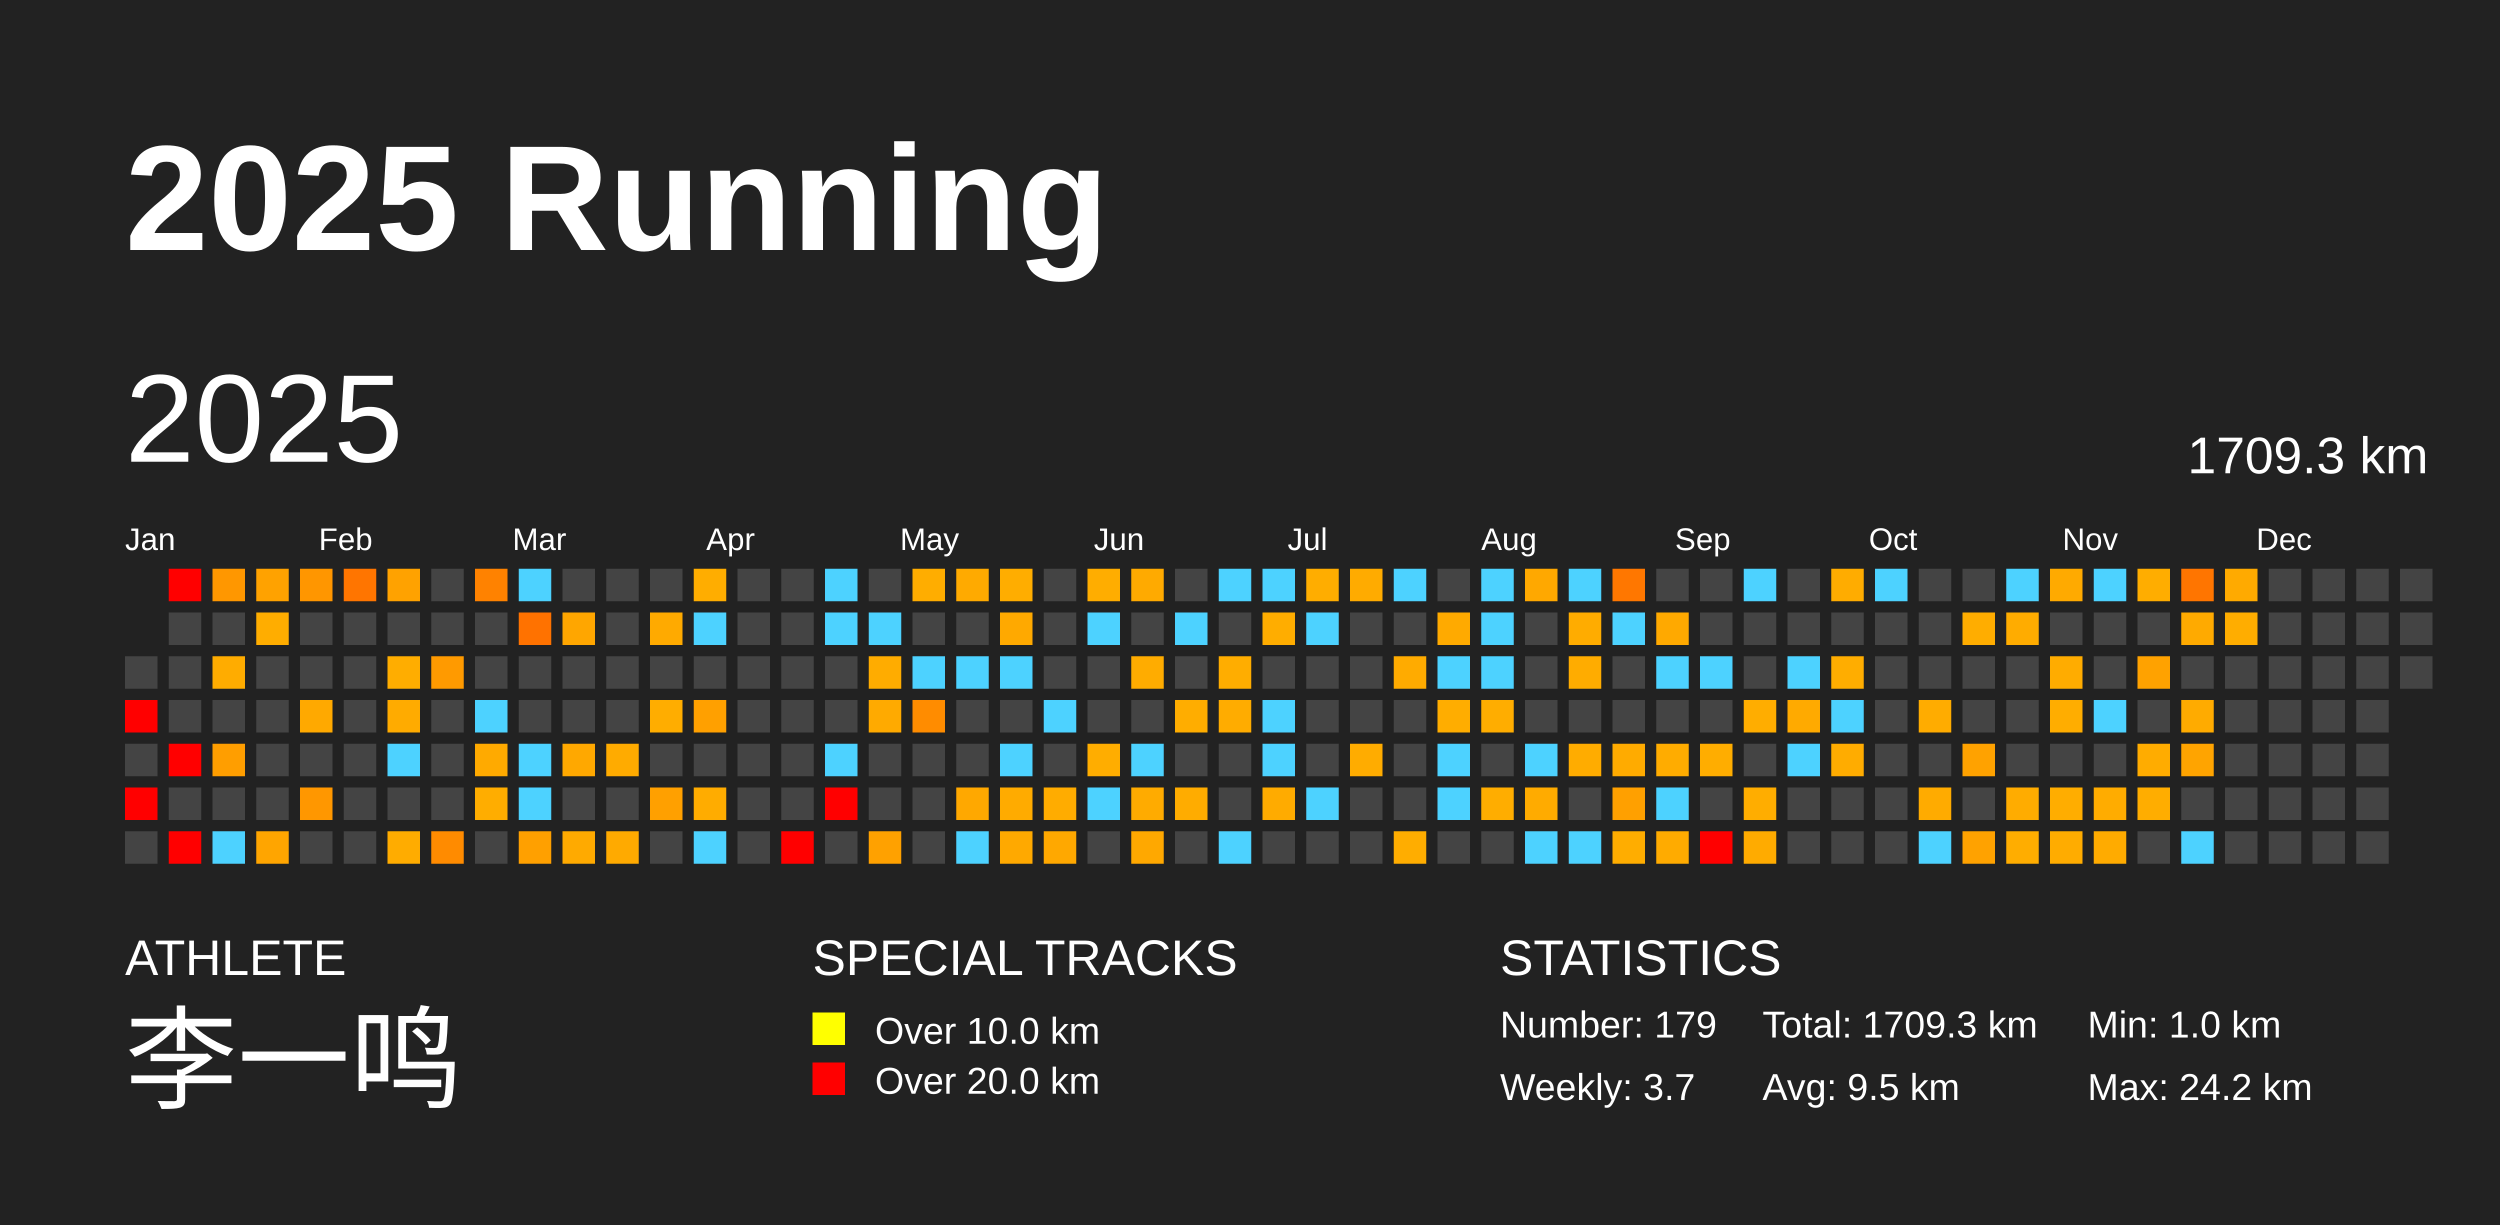
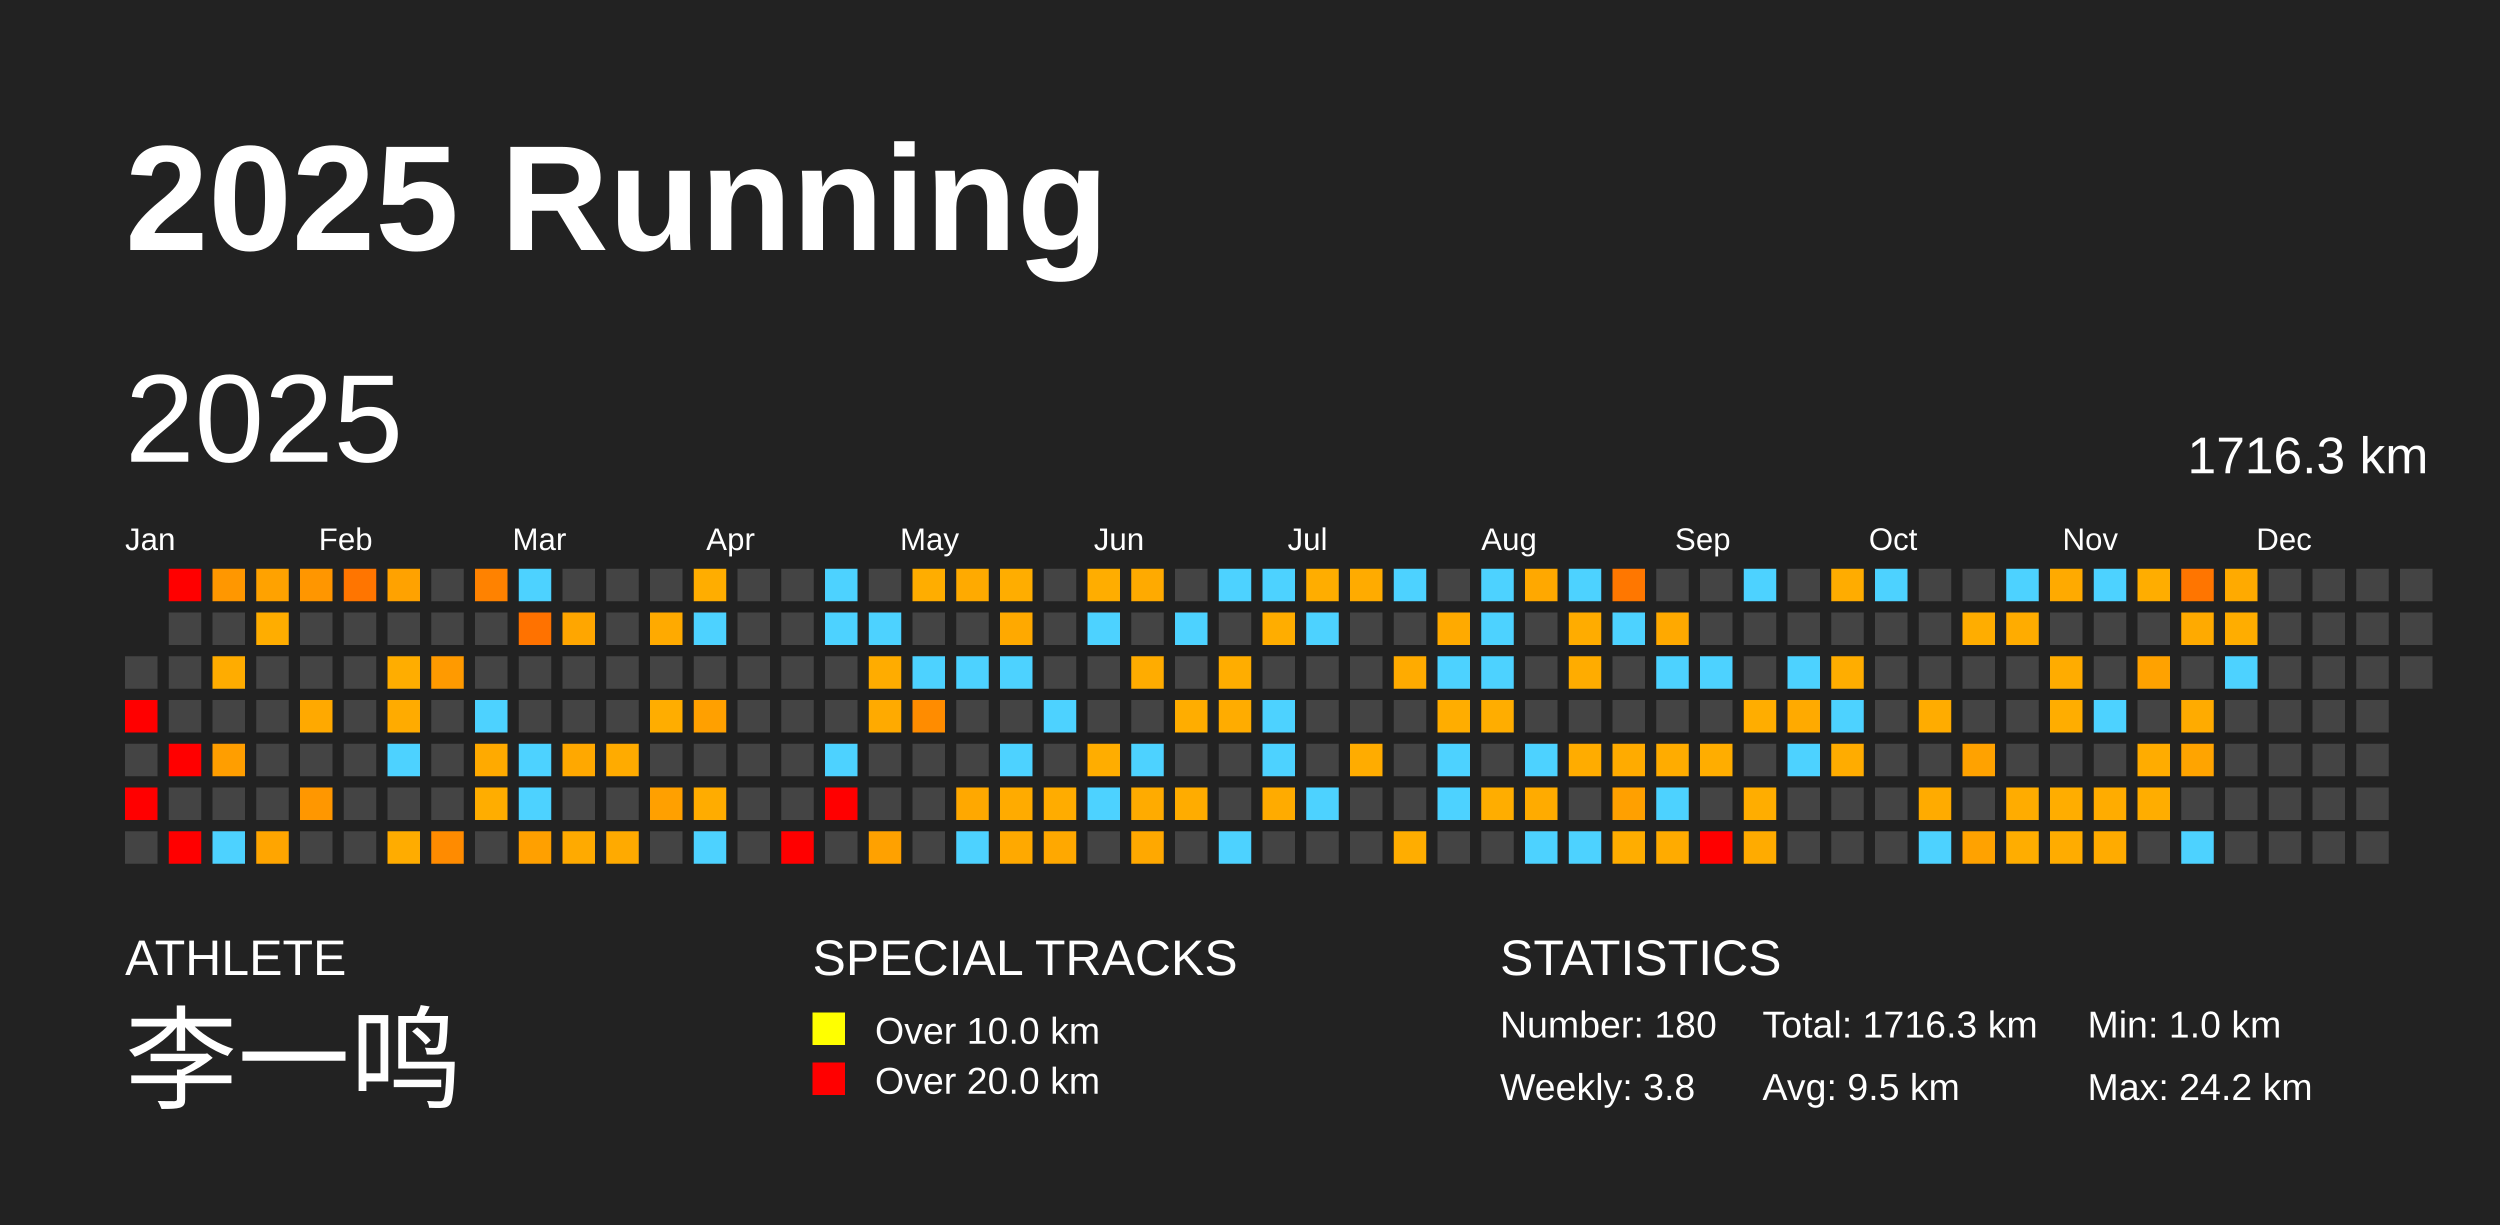
<svg xmlns="http://www.w3.org/2000/svg" baseProfile="full" height="98mm" version="1.1" viewBox="0,0,200,98" width="200mm">
  <defs />
  <rect fill="#222222" height="98" width="200" x="0" y="0" />
  <text fill="#FFFFFF" style="font-size:12px; font-family:Arial; font-weight:bold;" x="10" y="20">2025 Running</text>
  <text fill="#FFFFFF" style="font-size:4px; font-family:Arial" x="10" y="78">ATHLETE</text>
  <text fill="#FFFFFF" style="font-size:9px; font-family:Arial" x="10" y="88">李一鸣</text>
  <text fill="#FFFFFF" style="font-size:4px; font-family:Arial" x="65" y="78">SPECIAL TRACKS</text>
  <rect fill="yellow" height="2.6" width="2.6" x="65" y="81" />
  <text fill="#FFFFFF" style="font-size:3px; font-family:Arial" x="70" y="83.5">Over 10.0 km</text>
  <rect fill="red" height="2.6" width="2.6" x="65" y="85" />
  <text fill="#FFFFFF" style="font-size:3px; font-family:Arial" x="70" y="87.5">Over 20.0 km</text>
  <text fill="#FFFFFF" style="font-size:4px; font-family:Arial" x="120" y="78">STATISTICS</text>
-   <text fill="#FFFFFF" style="font-size:3px; font-family:Arial" x="120" y="83">Number: 179</text>
-   <text fill="#FFFFFF" style="font-size:3px; font-family:Arial" x="120" y="88">Weekly: 3.7</text>
-   <text fill="#FFFFFF" style="font-size:3px; font-family:Arial" x="141" y="83">Total: 1709.3 km</text>
+   <text fill="#FFFFFF" style="font-size:3px; font-family:Arial" x="120" y="83">Number: 180</text>
+   <text fill="#FFFFFF" style="font-size:3px; font-family:Arial" x="120" y="88">Weekly: 3.8</text>
+   <text fill="#FFFFFF" style="font-size:3px; font-family:Arial" x="141" y="83">Total: 1716.3 km</text>
  <text fill="#FFFFFF" style="font-size:3px; font-family:Arial" x="141" y="88">Avg: 9.5 km</text>
  <text fill="#FFFFFF" style="font-size:3px; font-family:Arial" x="167" y="83">Min: 1.0 km</text>
  <text fill="#FFFFFF" style="font-size:3px; font-family:Arial" x="167" y="88">Max: 24.2 km</text>
  <text dominant-baseline="hanging" fill="#FFFFFF" style="font-size:10.0px; font-family:Arial;" x="10" y="30">2025</text>
-   <text dominant-baseline="hanging" fill="#FFFFFF" style="font-size:4.125px; font-family:Arial;" x="175" y="35">1709.3 km</text>
+   <text dominant-baseline="hanging" fill="#FFFFFF" style="font-size:4.125px; font-family:Arial;" x="175" y="35">1716.3 km</text>
  <text fill="#FFFFFF" style="font-size:2.5px; font-family:Arial" x="10.0" y="44">Jan</text>
  <text fill="#FFFFFF" style="font-size:2.5px; font-family:Arial" x="25.5" y="44">Feb</text>
  <text fill="#FFFFFF" style="font-size:2.5px; font-family:Arial" x="41.0" y="44">Mar</text>
  <text fill="#FFFFFF" style="font-size:2.5px; font-family:Arial" x="56.5" y="44">Apr</text>
  <text fill="#FFFFFF" style="font-size:2.5px; font-family:Arial" x="72.0" y="44">May</text>
  <text fill="#FFFFFF" style="font-size:2.5px; font-family:Arial" x="87.5" y="44">Jun</text>
  <text fill="#FFFFFF" style="font-size:2.5px; font-family:Arial" x="103.0" y="44">Jul</text>
  <text fill="#FFFFFF" style="font-size:2.5px; font-family:Arial" x="118.5" y="44">Aug</text>
  <text fill="#FFFFFF" style="font-size:2.5px; font-family:Arial" x="134.0" y="44">Sep</text>
  <text fill="#FFFFFF" style="font-size:2.5px; font-family:Arial" x="149.5" y="44">Oct</text>
  <text fill="#FFFFFF" style="font-size:2.5px; font-family:Arial" x="165.0" y="44">Nov</text>
  <text fill="#FFFFFF" style="font-size:2.5px; font-family:Arial" x="180.5" y="44">Dec</text>
  <rect fill="#444444" height="2.6" width="2.6" x="10.0" y="52.5" />
  <rect fill="red" height="2.6" width="2.6" x="10.0" y="56.0" />
  <rect fill="#444444" height="2.6" width="2.6" x="10.0" y="59.5" />
  <rect fill="red" height="2.6" width="2.6" x="10.0" y="63.0" />
  <rect fill="#444444" height="2.6" width="2.6" x="10.0" y="66.5" />
  <rect fill="red" height="2.6" width="2.6" x="13.5" y="45.5" />
  <rect fill="#444444" height="2.6" width="2.6" x="13.5" y="49.0" />
  <rect fill="#444444" height="2.6" width="2.6" x="13.5" y="52.5" />
  <rect fill="#444444" height="2.6" width="2.6" x="13.5" y="56.0" />
  <rect fill="red" height="2.6" width="2.6" x="13.5" y="59.5" />
  <rect fill="#444444" height="2.6" width="2.6" x="13.5" y="63.0" />
  <rect fill="red" height="2.6" width="2.6" x="13.5" y="66.5" />
  <rect fill="#ff9700" height="2.6" width="2.6" x="17.0" y="45.5" />
  <rect fill="#444444" height="2.6" width="2.6" x="17.0" y="49.0" />
  <rect fill="#ffac00" height="2.6" width="2.6" x="17.0" y="52.5" />
  <rect fill="#444444" height="2.6" width="2.6" x="17.0" y="56.0" />
  <rect fill="#ff9e00" height="2.6" width="2.6" x="17.0" y="59.5" />
  <rect fill="#444444" height="2.6" width="2.6" x="17.0" y="63.0" />
  <rect fill="#4dd2ff" height="2.6" width="2.6" x="17.0" y="66.5" />
  <rect fill="#ffa200" height="2.6" width="2.6" x="20.5" y="45.5" />
  <rect fill="#ffad00" height="2.6" width="2.6" x="20.5" y="49.0" />
  <rect fill="#444444" height="2.6" width="2.6" x="20.5" y="52.5" />
  <rect fill="#444444" height="2.6" width="2.6" x="20.5" y="56.0" />
  <rect fill="#444444" height="2.6" width="2.6" x="20.5" y="59.5" />
  <rect fill="#444444" height="2.6" width="2.6" x="20.5" y="63.0" />
  <rect fill="#ffa500" height="2.6" width="2.6" x="20.5" y="66.5" />
  <rect fill="#ff9600" height="2.6" width="2.6" x="24.0" y="45.5" />
  <rect fill="#444444" height="2.6" width="2.6" x="24.0" y="49.0" />
  <rect fill="#444444" height="2.6" width="2.6" x="24.0" y="52.5" />
  <rect fill="#ffa900" height="2.6" width="2.6" x="24.0" y="56.0" />
  <rect fill="#444444" height="2.6" width="2.6" x="24.0" y="59.5" />
  <rect fill="#ff9700" height="2.6" width="2.6" x="24.0" y="63.0" />
  <rect fill="#444444" height="2.6" width="2.6" x="24.0" y="66.5" />
  <rect fill="#ff7500" height="2.6" width="2.6" x="27.5" y="45.5" />
  <rect fill="#444444" height="2.6" width="2.6" x="27.5" y="49.0" />
  <rect fill="#444444" height="2.6" width="2.6" x="27.5" y="52.5" />
  <rect fill="#444444" height="2.6" width="2.6" x="27.5" y="56.0" />
  <rect fill="#444444" height="2.6" width="2.6" x="27.5" y="59.5" />
  <rect fill="#444444" height="2.6" width="2.6" x="27.5" y="63.0" />
  <rect fill="#444444" height="2.6" width="2.6" x="27.5" y="66.5" />
  <rect fill="#ffa200" height="2.6" width="2.6" x="31.0" y="45.5" />
  <rect fill="#444444" height="2.6" width="2.6" x="31.0" y="49.0" />
  <rect fill="#ffad00" height="2.6" width="2.6" x="31.0" y="52.5" />
  <rect fill="#ffab00" height="2.6" width="2.6" x="31.0" y="56.0" />
  <rect fill="#4dd2ff" height="2.6" width="2.6" x="31.0" y="59.5" />
  <rect fill="#444444" height="2.6" width="2.6" x="31.0" y="63.0" />
  <rect fill="#ffac00" height="2.6" width="2.6" x="31.0" y="66.5" />
  <rect fill="#444444" height="2.6" width="2.6" x="34.5" y="45.5" />
  <rect fill="#444444" height="2.6" width="2.6" x="34.5" y="49.0" />
  <rect fill="#ff9a00" height="2.6" width="2.6" x="34.5" y="52.5" />
  <rect fill="#444444" height="2.6" width="2.6" x="34.5" y="56.0" />
  <rect fill="#444444" height="2.6" width="2.6" x="34.5" y="59.5" />
  <rect fill="#444444" height="2.6" width="2.6" x="34.5" y="63.0" />
  <rect fill="#ff8b00" height="2.6" width="2.6" x="34.5" y="66.5" />
  <rect fill="#ff8200" height="2.6" width="2.6" x="38.0" y="45.5" />
  <rect fill="#444444" height="2.6" width="2.6" x="38.0" y="49.0" />
  <rect fill="#444444" height="2.6" width="2.6" x="38.0" y="52.5" />
  <rect fill="#4dd2ff" height="2.6" width="2.6" x="38.0" y="56.0" />
  <rect fill="#ffaa00" height="2.6" width="2.6" x="38.0" y="59.5" />
  <rect fill="#ffad00" height="2.6" width="2.6" x="38.0" y="63.0" />
  <rect fill="#444444" height="2.6" width="2.6" x="38.0" y="66.5" />
  <rect fill="#4dd2ff" height="2.6" width="2.6" x="41.5" y="45.5" />
  <rect fill="#ff7200" height="2.6" width="2.6" x="41.5" y="49.0" />
  <rect fill="#444444" height="2.6" width="2.6" x="41.5" y="52.5" />
  <rect fill="#444444" height="2.6" width="2.6" x="41.5" y="56.0" />
  <rect fill="#4dd2ff" height="2.6" width="2.6" x="41.5" y="59.5" />
  <rect fill="#4dd2ff" height="2.6" width="2.6" x="41.5" y="63.0" />
  <rect fill="#ffa000" height="2.6" width="2.6" x="41.5" y="66.5" />
  <rect fill="#444444" height="2.6" width="2.6" x="45.0" y="45.5" />
  <rect fill="#ffa600" height="2.6" width="2.6" x="45.0" y="49.0" />
  <rect fill="#444444" height="2.6" width="2.6" x="45.0" y="52.5" />
  <rect fill="#444444" height="2.6" width="2.6" x="45.0" y="56.0" />
  <rect fill="#ffa800" height="2.6" width="2.6" x="45.0" y="59.5" />
  <rect fill="#444444" height="2.6" width="2.6" x="45.0" y="63.0" />
  <rect fill="#ffaa00" height="2.6" width="2.6" x="45.0" y="66.5" />
  <rect fill="#444444" height="2.6" width="2.6" x="48.5" y="45.5" />
  <rect fill="#444444" height="2.6" width="2.6" x="48.5" y="49.0" />
  <rect fill="#444444" height="2.6" width="2.6" x="48.5" y="52.5" />
  <rect fill="#444444" height="2.6" width="2.6" x="48.5" y="56.0" />
  <rect fill="#ffab00" height="2.6" width="2.6" x="48.5" y="59.5" />
  <rect fill="#444444" height="2.6" width="2.6" x="48.5" y="63.0" />
  <rect fill="#ffaa00" height="2.6" width="2.6" x="48.5" y="66.5" />
  <rect fill="#444444" height="2.6" width="2.6" x="52.0" y="45.5" />
  <rect fill="#ffaa00" height="2.6" width="2.6" x="52.0" y="49.0" />
  <rect fill="#444444" height="2.6" width="2.6" x="52.0" y="52.5" />
  <rect fill="#ffad00" height="2.6" width="2.6" x="52.0" y="56.0" />
  <rect fill="#444444" height="2.6" width="2.6" x="52.0" y="59.5" />
  <rect fill="#ffa000" height="2.6" width="2.6" x="52.0" y="63.0" />
  <rect fill="#444444" height="2.6" width="2.6" x="52.0" y="66.5" />
  <rect fill="#ffad00" height="2.6" width="2.6" x="55.5" y="45.5" />
  <rect fill="#4dd2ff" height="2.6" width="2.6" x="55.5" y="49.0" />
  <rect fill="#444444" height="2.6" width="2.6" x="55.5" y="52.5" />
  <rect fill="#ffa000" height="2.6" width="2.6" x="55.5" y="56.0" />
  <rect fill="#444444" height="2.6" width="2.6" x="55.5" y="59.5" />
  <rect fill="#ffac00" height="2.6" width="2.6" x="55.5" y="63.0" />
  <rect fill="#4dd2ff" height="2.6" width="2.6" x="55.5" y="66.5" />
  <rect fill="#444444" height="2.6" width="2.6" x="59.0" y="45.5" />
  <rect fill="#444444" height="2.6" width="2.6" x="59.0" y="49.0" />
  <rect fill="#444444" height="2.6" width="2.6" x="59.0" y="52.5" />
  <rect fill="#444444" height="2.6" width="2.6" x="59.0" y="56.0" />
  <rect fill="#444444" height="2.6" width="2.6" x="59.0" y="59.5" />
  <rect fill="#444444" height="2.6" width="2.6" x="59.0" y="63.0" />
  <rect fill="#444444" height="2.6" width="2.6" x="59.0" y="66.5" />
  <rect fill="#444444" height="2.6" width="2.6" x="62.5" y="45.5" />
  <rect fill="#444444" height="2.6" width="2.6" x="62.5" y="49.0" />
  <rect fill="#444444" height="2.6" width="2.6" x="62.5" y="52.5" />
  <rect fill="#444444" height="2.6" width="2.6" x="62.5" y="56.0" />
  <rect fill="#444444" height="2.6" width="2.6" x="62.5" y="59.5" />
  <rect fill="#444444" height="2.6" width="2.6" x="62.5" y="63.0" />
  <rect fill="red" height="2.6" width="2.6" x="62.5" y="66.5" />
  <rect fill="#4dd2ff" height="2.6" width="2.6" x="66.0" y="45.5" />
  <rect fill="#4dd2ff" height="2.6" width="2.6" x="66.0" y="49.0" />
  <rect fill="#444444" height="2.6" width="2.6" x="66.0" y="52.5" />
  <rect fill="#444444" height="2.6" width="2.6" x="66.0" y="56.0" />
  <rect fill="#4dd2ff" height="2.6" width="2.6" x="66.0" y="59.5" />
  <rect fill="red" height="2.6" width="2.6" x="66.0" y="63.0" />
  <rect fill="#444444" height="2.6" width="2.6" x="66.0" y="66.5" />
  <rect fill="#444444" height="2.6" width="2.6" x="69.5" y="45.5" />
  <rect fill="#4dd2ff" height="2.6" width="2.6" x="69.5" y="49.0" />
  <rect fill="#ffac00" height="2.6" width="2.6" x="69.5" y="52.5" />
  <rect fill="#ffaa00" height="2.6" width="2.6" x="69.5" y="56.0" />
  <rect fill="#444444" height="2.6" width="2.6" x="69.5" y="59.5" />
  <rect fill="#444444" height="2.6" width="2.6" x="69.5" y="63.0" />
  <rect fill="#ffa100" height="2.6" width="2.6" x="69.5" y="66.5" />
  <rect fill="#ffad00" height="2.6" width="2.6" x="73.0" y="45.5" />
  <rect fill="#444444" height="2.6" width="2.6" x="73.0" y="49.0" />
  <rect fill="#4dd2ff" height="2.6" width="2.6" x="73.0" y="52.5" />
  <rect fill="#ff8c00" height="2.6" width="2.6" x="73.0" y="56.0" />
  <rect fill="#444444" height="2.6" width="2.6" x="73.0" y="59.5" />
  <rect fill="#444444" height="2.6" width="2.6" x="73.0" y="63.0" />
  <rect fill="#444444" height="2.6" width="2.6" x="73.0" y="66.5" />
  <rect fill="#ffaa00" height="2.6" width="2.6" x="76.5" y="45.5" />
  <rect fill="#444444" height="2.6" width="2.6" x="76.5" y="49.0" />
  <rect fill="#4dd2ff" height="2.6" width="2.6" x="76.5" y="52.5" />
  <rect fill="#444444" height="2.6" width="2.6" x="76.5" y="56.0" />
  <rect fill="#444444" height="2.6" width="2.6" x="76.5" y="59.5" />
  <rect fill="#ffa800" height="2.6" width="2.6" x="76.5" y="63.0" />
  <rect fill="#4dd2ff" height="2.6" width="2.6" x="76.5" y="66.5" />
  <rect fill="#ffad00" height="2.6" width="2.6" x="80.0" y="45.5" />
  <rect fill="#ffa900" height="2.6" width="2.6" x="80.0" y="49.0" />
  <rect fill="#4dd2ff" height="2.6" width="2.6" x="80.0" y="52.5" />
  <rect fill="#444444" height="2.6" width="2.6" x="80.0" y="56.0" />
  <rect fill="#4dd2ff" height="2.6" width="2.6" x="80.0" y="59.5" />
  <rect fill="#ffab00" height="2.6" width="2.6" x="80.0" y="63.0" />
  <rect fill="#ffa900" height="2.6" width="2.6" x="80.0" y="66.5" />
  <rect fill="#444444" height="2.6" width="2.6" x="83.5" y="45.5" />
  <rect fill="#444444" height="2.6" width="2.6" x="83.5" y="49.0" />
  <rect fill="#444444" height="2.6" width="2.6" x="83.5" y="52.5" />
  <rect fill="#4dd2ff" height="2.6" width="2.6" x="83.5" y="56.0" />
  <rect fill="#444444" height="2.6" width="2.6" x="83.5" y="59.5" />
  <rect fill="#ffac00" height="2.6" width="2.6" x="83.5" y="63.0" />
  <rect fill="#ffa800" height="2.6" width="2.6" x="83.5" y="66.5" />
  <rect fill="#ffad00" height="2.6" width="2.6" x="87.0" y="45.5" />
  <rect fill="#4dd2ff" height="2.6" width="2.6" x="87.0" y="49.0" />
  <rect fill="#444444" height="2.6" width="2.6" x="87.0" y="52.5" />
  <rect fill="#444444" height="2.6" width="2.6" x="87.0" y="56.0" />
  <rect fill="#ffad00" height="2.6" width="2.6" x="87.0" y="59.5" />
  <rect fill="#4dd2ff" height="2.6" width="2.6" x="87.0" y="63.0" />
  <rect fill="#444444" height="2.6" width="2.6" x="87.0" y="66.5" />
  <rect fill="#ffaa00" height="2.6" width="2.6" x="90.5" y="45.5" />
  <rect fill="#444444" height="2.6" width="2.6" x="90.5" y="49.0" />
  <rect fill="#ffac00" height="2.6" width="2.6" x="90.5" y="52.5" />
  <rect fill="#444444" height="2.6" width="2.6" x="90.5" y="56.0" />
  <rect fill="#4dd2ff" height="2.6" width="2.6" x="90.5" y="59.5" />
  <rect fill="#ffab00" height="2.6" width="2.6" x="90.5" y="63.0" />
  <rect fill="#ffa800" height="2.6" width="2.6" x="90.5" y="66.5" />
  <rect fill="#444444" height="2.6" width="2.6" x="94.0" y="45.5" />
  <rect fill="#4dd2ff" height="2.6" width="2.6" x="94.0" y="49.0" />
  <rect fill="#444444" height="2.6" width="2.6" x="94.0" y="52.5" />
  <rect fill="#ffad00" height="2.6" width="2.6" x="94.0" y="56.0" />
  <rect fill="#444444" height="2.6" width="2.6" x="94.0" y="59.5" />
  <rect fill="#ffac00" height="2.6" width="2.6" x="94.0" y="63.0" />
  <rect fill="#444444" height="2.6" width="2.6" x="94.0" y="66.5" />
  <rect fill="#4dd2ff" height="2.6" width="2.6" x="97.5" y="45.5" />
  <rect fill="#444444" height="2.6" width="2.6" x="97.5" y="49.0" />
  <rect fill="#ffad00" height="2.6" width="2.6" x="97.5" y="52.5" />
  <rect fill="#ffac00" height="2.6" width="2.6" x="97.5" y="56.0" />
  <rect fill="#444444" height="2.6" width="2.6" x="97.5" y="59.5" />
  <rect fill="#444444" height="2.6" width="2.6" x="97.5" y="63.0" />
  <rect fill="#4dd2ff" height="2.6" width="2.6" x="97.5" y="66.5" />
  <rect fill="#4dd2ff" height="2.6" width="2.6" x="101.0" y="45.5" />
  <rect fill="#ffad00" height="2.6" width="2.6" x="101.0" y="49.0" />
  <rect fill="#444444" height="2.6" width="2.6" x="101.0" y="52.5" />
  <rect fill="#4dd2ff" height="2.6" width="2.6" x="101.0" y="56.0" />
  <rect fill="#4dd2ff" height="2.6" width="2.6" x="101.0" y="59.5" />
  <rect fill="#ffab00" height="2.6" width="2.6" x="101.0" y="63.0" />
  <rect fill="#444444" height="2.6" width="2.6" x="101.0" y="66.5" />
  <rect fill="#ffad00" height="2.6" width="2.6" x="104.5" y="45.5" />
  <rect fill="#4dd2ff" height="2.6" width="2.6" x="104.5" y="49.0" />
  <rect fill="#444444" height="2.6" width="2.6" x="104.5" y="52.5" />
  <rect fill="#444444" height="2.6" width="2.6" x="104.5" y="56.0" />
  <rect fill="#444444" height="2.6" width="2.6" x="104.5" y="59.5" />
  <rect fill="#4dd2ff" height="2.6" width="2.6" x="104.5" y="63.0" />
  <rect fill="#444444" height="2.6" width="2.6" x="104.5" y="66.5" />
  <rect fill="#ffab00" height="2.6" width="2.6" x="108.0" y="45.5" />
  <rect fill="#444444" height="2.6" width="2.6" x="108.0" y="49.0" />
  <rect fill="#444444" height="2.6" width="2.6" x="108.0" y="52.5" />
  <rect fill="#444444" height="2.6" width="2.6" x="108.0" y="56.0" />
  <rect fill="#ffac00" height="2.6" width="2.6" x="108.0" y="59.5" />
  <rect fill="#444444" height="2.6" width="2.6" x="108.0" y="63.0" />
  <rect fill="#444444" height="2.6" width="2.6" x="108.0" y="66.5" />
  <rect fill="#4dd2ff" height="2.6" width="2.6" x="111.5" y="45.5" />
  <rect fill="#444444" height="2.6" width="2.6" x="111.5" y="49.0" />
  <rect fill="#ffab00" height="2.6" width="2.6" x="111.5" y="52.5" />
  <rect fill="#444444" height="2.6" width="2.6" x="111.5" y="56.0" />
  <rect fill="#444444" height="2.6" width="2.6" x="111.5" y="59.5" />
  <rect fill="#444444" height="2.6" width="2.6" x="111.5" y="63.0" />
  <rect fill="#ffad00" height="2.6" width="2.6" x="111.5" y="66.5" />
  <rect fill="#444444" height="2.6" width="2.6" x="115.0" y="45.5" />
  <rect fill="#ffaa00" height="2.6" width="2.6" x="115.0" y="49.0" />
  <rect fill="#4dd2ff" height="2.6" width="2.6" x="115.0" y="52.5" />
  <rect fill="#ffad00" height="2.6" width="2.6" x="115.0" y="56.0" />
  <rect fill="#4dd2ff" height="2.6" width="2.6" x="115.0" y="59.5" />
  <rect fill="#4dd2ff" height="2.6" width="2.6" x="115.0" y="63.0" />
  <rect fill="#444444" height="2.6" width="2.6" x="115.0" y="66.5" />
  <rect fill="#4dd2ff" height="2.6" width="2.6" x="118.5" y="45.5" />
  <rect fill="#4dd2ff" height="2.6" width="2.6" x="118.5" y="49.0" />
  <rect fill="#4dd2ff" height="2.6" width="2.6" x="118.5" y="52.5" />
  <rect fill="#ffad00" height="2.6" width="2.6" x="118.5" y="56.0" />
  <rect fill="#444444" height="2.6" width="2.6" x="118.5" y="59.5" />
  <rect fill="#ffad00" height="2.6" width="2.6" x="118.5" y="63.0" />
  <rect fill="#444444" height="2.6" width="2.6" x="118.5" y="66.5" />
  <rect fill="#ffa800" height="2.6" width="2.6" x="122.0" y="45.5" />
  <rect fill="#444444" height="2.6" width="2.6" x="122.0" y="49.0" />
  <rect fill="#444444" height="2.6" width="2.6" x="122.0" y="52.5" />
  <rect fill="#444444" height="2.6" width="2.6" x="122.0" y="56.0" />
  <rect fill="#4dd2ff" height="2.6" width="2.6" x="122.0" y="59.5" />
  <rect fill="#ffab00" height="2.6" width="2.6" x="122.0" y="63.0" />
  <rect fill="#4dd2ff" height="2.6" width="2.6" x="122.0" y="66.5" />
  <rect fill="#4dd2ff" height="2.6" width="2.6" x="125.5" y="45.5" />
  <rect fill="#ffac00" height="2.6" width="2.6" x="125.5" y="49.0" />
  <rect fill="#ffac00" height="2.6" width="2.6" x="125.5" y="52.5" />
  <rect fill="#444444" height="2.6" width="2.6" x="125.5" y="56.0" />
  <rect fill="#ffac00" height="2.6" width="2.6" x="125.5" y="59.5" />
  <rect fill="#444444" height="2.6" width="2.6" x="125.5" y="63.0" />
  <rect fill="#4dd2ff" height="2.6" width="2.6" x="125.5" y="66.5" />
  <rect fill="#ff7700" height="2.6" width="2.6" x="129.0" y="45.5" />
  <rect fill="#4dd2ff" height="2.6" width="2.6" x="129.0" y="49.0" />
  <rect fill="#444444" height="2.6" width="2.6" x="129.0" y="52.5" />
  <rect fill="#444444" height="2.6" width="2.6" x="129.0" y="56.0" />
  <rect fill="#ffab00" height="2.6" width="2.6" x="129.0" y="59.5" />
  <rect fill="#ffa000" height="2.6" width="2.6" x="129.0" y="63.0" />
  <rect fill="#ffad00" height="2.6" width="2.6" x="129.0" y="66.5" />
  <rect fill="#444444" height="2.6" width="2.6" x="132.5" y="45.5" />
  <rect fill="#ffa900" height="2.6" width="2.6" x="132.5" y="49.0" />
  <rect fill="#4dd2ff" height="2.6" width="2.6" x="132.5" y="52.5" />
  <rect fill="#444444" height="2.6" width="2.6" x="132.5" y="56.0" />
  <rect fill="#ffac00" height="2.6" width="2.6" x="132.5" y="59.5" />
  <rect fill="#4dd2ff" height="2.6" width="2.6" x="132.5" y="63.0" />
  <rect fill="#ffab00" height="2.6" width="2.6" x="132.5" y="66.5" />
  <rect fill="#444444" height="2.6" width="2.6" x="136.0" y="45.5" />
  <rect fill="#444444" height="2.6" width="2.6" x="136.0" y="49.0" />
  <rect fill="#4dd2ff" height="2.6" width="2.6" x="136.0" y="52.5" />
  <rect fill="#444444" height="2.6" width="2.6" x="136.0" y="56.0" />
  <rect fill="#ffad00" height="2.6" width="2.6" x="136.0" y="59.5" />
  <rect fill="#444444" height="2.6" width="2.6" x="136.0" y="63.0" />
  <rect fill="red" height="2.6" width="2.6" x="136.0" y="66.5" />
  <rect fill="#4dd2ff" height="2.6" width="2.6" x="139.5" y="45.5" />
  <rect fill="#444444" height="2.6" width="2.6" x="139.5" y="49.0" />
  <rect fill="#444444" height="2.6" width="2.6" x="139.5" y="52.5" />
  <rect fill="#ffad00" height="2.6" width="2.6" x="139.5" y="56.0" />
  <rect fill="#444444" height="2.6" width="2.6" x="139.5" y="59.5" />
  <rect fill="#ffad00" height="2.6" width="2.6" x="139.5" y="63.0" />
  <rect fill="#ffab00" height="2.6" width="2.6" x="139.5" y="66.5" />
  <rect fill="#444444" height="2.6" width="2.6" x="143.0" y="45.5" />
  <rect fill="#444444" height="2.6" width="2.6" x="143.0" y="49.0" />
  <rect fill="#4dd2ff" height="2.6" width="2.6" x="143.0" y="52.5" />
  <rect fill="#ffaa00" height="2.6" width="2.6" x="143.0" y="56.0" />
  <rect fill="#4dd2ff" height="2.6" width="2.6" x="143.0" y="59.5" />
  <rect fill="#444444" height="2.6" width="2.6" x="143.0" y="63.0" />
  <rect fill="#444444" height="2.6" width="2.6" x="143.0" y="66.5" />
  <rect fill="#ffac00" height="2.6" width="2.6" x="146.5" y="45.5" />
  <rect fill="#444444" height="2.6" width="2.6" x="146.5" y="49.0" />
  <rect fill="#ffad00" height="2.6" width="2.6" x="146.5" y="52.5" />
  <rect fill="#4dd2ff" height="2.6" width="2.6" x="146.5" y="56.0" />
  <rect fill="#ffac00" height="2.6" width="2.6" x="146.5" y="59.5" />
  <rect fill="#444444" height="2.6" width="2.6" x="146.5" y="63.0" />
  <rect fill="#444444" height="2.6" width="2.6" x="146.5" y="66.5" />
  <rect fill="#4dd2ff" height="2.6" width="2.6" x="150.0" y="45.5" />
  <rect fill="#444444" height="2.6" width="2.6" x="150.0" y="49.0" />
  <rect fill="#444444" height="2.6" width="2.6" x="150.0" y="52.5" />
  <rect fill="#444444" height="2.6" width="2.6" x="150.0" y="56.0" />
  <rect fill="#444444" height="2.6" width="2.6" x="150.0" y="59.5" />
  <rect fill="#444444" height="2.6" width="2.6" x="150.0" y="63.0" />
  <rect fill="#444444" height="2.6" width="2.6" x="150.0" y="66.5" />
  <rect fill="#444444" height="2.6" width="2.6" x="153.5" y="45.5" />
  <rect fill="#444444" height="2.6" width="2.6" x="153.5" y="49.0" />
  <rect fill="#444444" height="2.6" width="2.6" x="153.5" y="52.5" />
  <rect fill="#ffac00" height="2.6" width="2.6" x="153.5" y="56.0" />
  <rect fill="#444444" height="2.6" width="2.6" x="153.5" y="59.5" />
  <rect fill="#ffab00" height="2.6" width="2.6" x="153.5" y="63.0" />
  <rect fill="#4dd2ff" height="2.6" width="2.6" x="153.5" y="66.5" />
  <rect fill="#444444" height="2.6" width="2.6" x="157.0" y="45.5" />
  <rect fill="#ffad00" height="2.6" width="2.6" x="157.0" y="49.0" />
  <rect fill="#444444" height="2.6" width="2.6" x="157.0" y="52.5" />
  <rect fill="#444444" height="2.6" width="2.6" x="157.0" y="56.0" />
  <rect fill="#ffa200" height="2.6" width="2.6" x="157.0" y="59.5" />
  <rect fill="#444444" height="2.6" width="2.6" x="157.0" y="63.0" />
  <rect fill="#ffa200" height="2.6" width="2.6" x="157.0" y="66.5" />
  <rect fill="#4dd2ff" height="2.6" width="2.6" x="160.5" y="45.5" />
  <rect fill="#ffac00" height="2.6" width="2.6" x="160.5" y="49.0" />
  <rect fill="#444444" height="2.6" width="2.6" x="160.5" y="52.5" />
  <rect fill="#444444" height="2.6" width="2.6" x="160.5" y="56.0" />
  <rect fill="#444444" height="2.6" width="2.6" x="160.5" y="59.5" />
  <rect fill="#ffac00" height="2.6" width="2.6" x="160.5" y="63.0" />
  <rect fill="#ffad00" height="2.6" width="2.6" x="160.5" y="66.5" />
  <rect fill="#ffaa00" height="2.6" width="2.6" x="164.0" y="45.5" />
  <rect fill="#444444" height="2.6" width="2.6" x="164.0" y="49.0" />
  <rect fill="#ffac00" height="2.6" width="2.6" x="164.0" y="52.5" />
  <rect fill="#ffad00" height="2.6" width="2.6" x="164.0" y="56.0" />
  <rect fill="#444444" height="2.6" width="2.6" x="164.0" y="59.5" />
  <rect fill="#ffad00" height="2.6" width="2.6" x="164.0" y="63.0" />
  <rect fill="#ffac00" height="2.6" width="2.6" x="164.0" y="66.5" />
  <rect fill="#4dd2ff" height="2.6" width="2.6" x="167.5" y="45.5" />
  <rect fill="#444444" height="2.6" width="2.6" x="167.5" y="49.0" />
  <rect fill="#444444" height="2.6" width="2.6" x="167.5" y="52.5" />
  <rect fill="#4dd2ff" height="2.6" width="2.6" x="167.5" y="56.0" />
  <rect fill="#444444" height="2.6" width="2.6" x="167.5" y="59.5" />
  <rect fill="#ffac00" height="2.6" width="2.6" x="167.5" y="63.0" />
  <rect fill="#ffab00" height="2.6" width="2.6" x="167.5" y="66.5" />
  <rect fill="#ffad00" height="2.6" width="2.6" x="171.0" y="45.5" />
  <rect fill="#444444" height="2.6" width="2.6" x="171.0" y="49.0" />
  <rect fill="#ffa200" height="2.6" width="2.6" x="171.0" y="52.5" />
  <rect fill="#444444" height="2.6" width="2.6" x="171.0" y="56.0" />
  <rect fill="#ffac00" height="2.6" width="2.6" x="171.0" y="59.5" />
  <rect fill="#ffad00" height="2.6" width="2.6" x="171.0" y="63.0" />
  <rect fill="#444444" height="2.6" width="2.6" x="171.0" y="66.5" />
  <rect fill="#ff7500" height="2.6" width="2.6" x="174.5" y="45.5" />
  <rect fill="#ffaa00" height="2.6" width="2.6" x="174.5" y="49.0" />
  <rect fill="#444444" height="2.6" width="2.6" x="174.5" y="52.5" />
  <rect fill="#ffab00" height="2.6" width="2.6" x="174.5" y="56.0" />
  <rect fill="#ffa400" height="2.6" width="2.6" x="174.5" y="59.5" />
  <rect fill="#444444" height="2.6" width="2.6" x="174.5" y="63.0" />
  <rect fill="#4dd2ff" height="2.6" width="2.6" x="174.5" y="66.5" />
  <rect fill="#ffaa00" height="2.6" width="2.6" x="178.0" y="45.5" />
  <rect fill="#ffad00" height="2.6" width="2.6" x="178.0" y="49.0" />
-   <rect fill="#444444" height="2.6" width="2.6" x="178.0" y="52.5" />
+   <rect fill="#4dd2ff" height="2.6" width="2.6" x="178.0" y="52.5" />
  <rect fill="#444444" height="2.6" width="2.6" x="178.0" y="56.0" />
  <rect fill="#444444" height="2.6" width="2.6" x="178.0" y="59.5" />
  <rect fill="#444444" height="2.6" width="2.6" x="178.0" y="63.0" />
  <rect fill="#444444" height="2.6" width="2.6" x="178.0" y="66.5" />
  <rect fill="#444444" height="2.6" width="2.6" x="181.5" y="45.5" />
  <rect fill="#444444" height="2.6" width="2.6" x="181.5" y="49.0" />
  <rect fill="#444444" height="2.6" width="2.6" x="181.5" y="52.5" />
  <rect fill="#444444" height="2.6" width="2.6" x="181.5" y="56.0" />
  <rect fill="#444444" height="2.6" width="2.6" x="181.5" y="59.5" />
  <rect fill="#444444" height="2.6" width="2.6" x="181.5" y="63.0" />
  <rect fill="#444444" height="2.6" width="2.6" x="181.5" y="66.5" />
  <rect fill="#444444" height="2.6" width="2.6" x="185.0" y="45.5" />
  <rect fill="#444444" height="2.6" width="2.6" x="185.0" y="49.0" />
  <rect fill="#444444" height="2.6" width="2.6" x="185.0" y="52.5" />
  <rect fill="#444444" height="2.6" width="2.6" x="185.0" y="56.0" />
  <rect fill="#444444" height="2.6" width="2.6" x="185.0" y="59.5" />
  <rect fill="#444444" height="2.6" width="2.6" x="185.0" y="63.0" />
  <rect fill="#444444" height="2.6" width="2.6" x="185.0" y="66.5" />
  <rect fill="#444444" height="2.6" width="2.6" x="188.5" y="45.5" />
  <rect fill="#444444" height="2.6" width="2.6" x="188.5" y="49.0" />
  <rect fill="#444444" height="2.6" width="2.6" x="188.5" y="52.5" />
  <rect fill="#444444" height="2.6" width="2.6" x="188.5" y="56.0" />
  <rect fill="#444444" height="2.6" width="2.6" x="188.5" y="59.5" />
  <rect fill="#444444" height="2.6" width="2.6" x="188.5" y="63.0" />
  <rect fill="#444444" height="2.6" width="2.6" x="188.5" y="66.5" />
  <rect fill="#444444" height="2.6" width="2.6" x="192.0" y="45.5" />
  <rect fill="#444444" height="2.6" width="2.6" x="192.0" y="49.0" />
  <rect fill="#444444" height="2.6" width="2.6" x="192.0" y="52.5" />
</svg>
